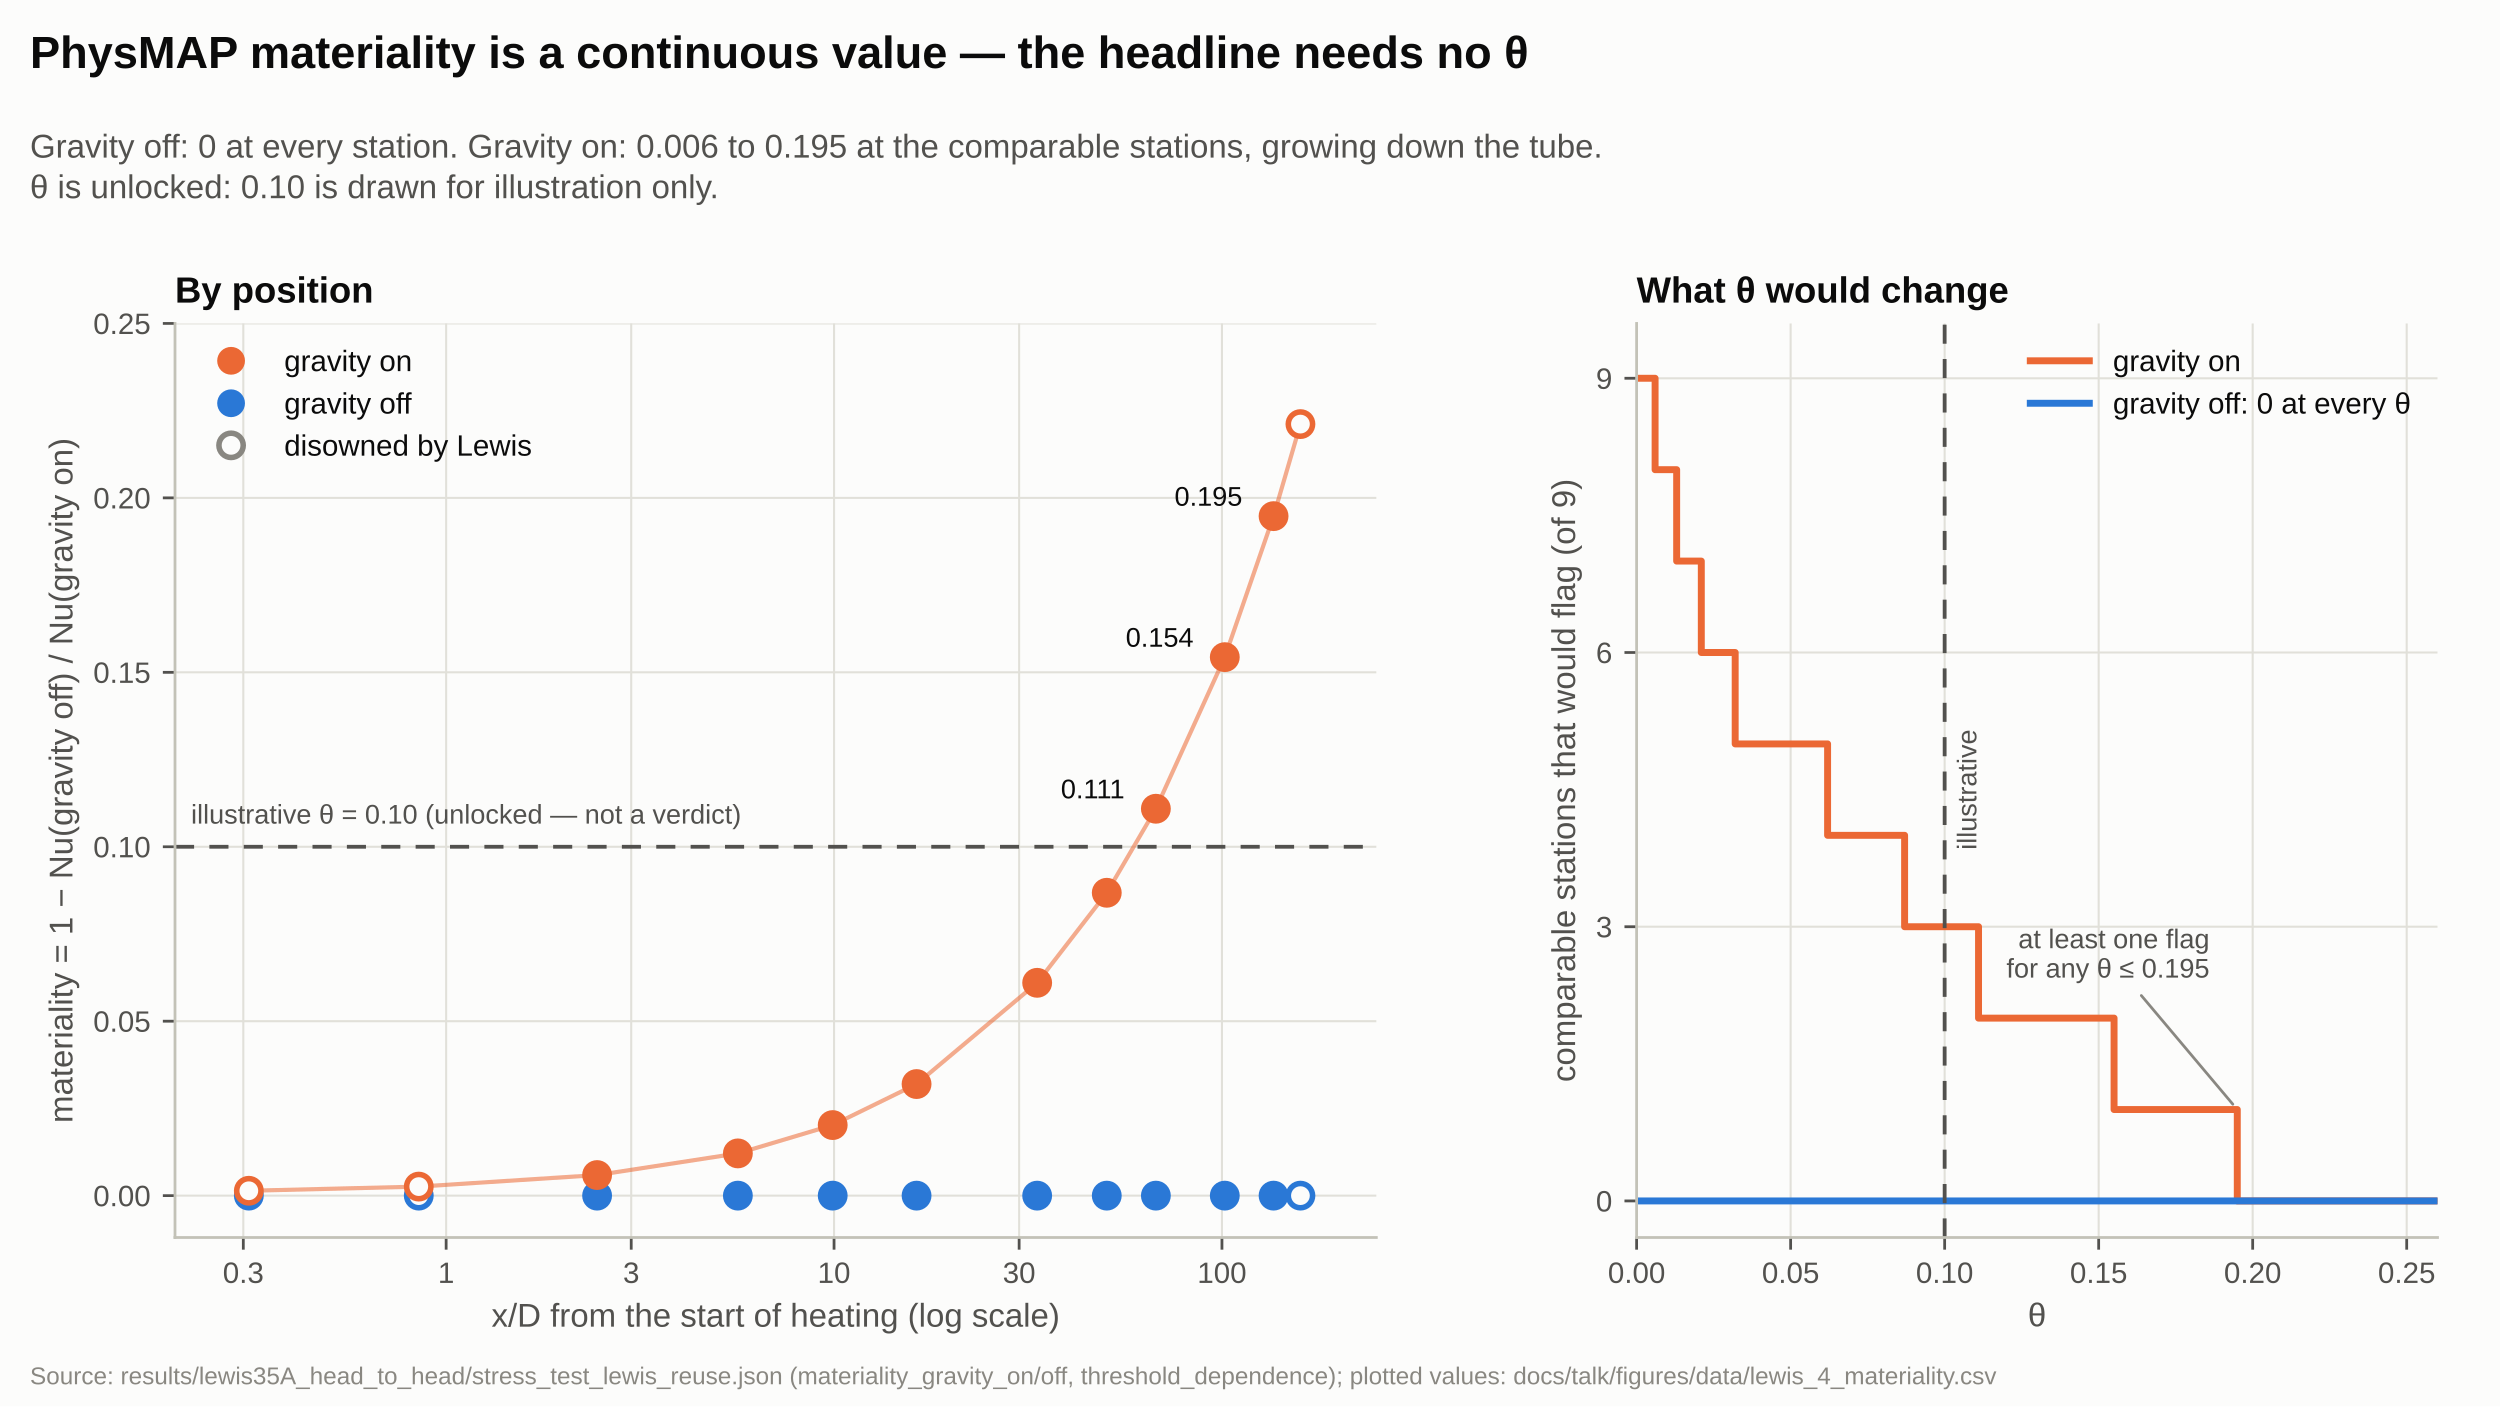
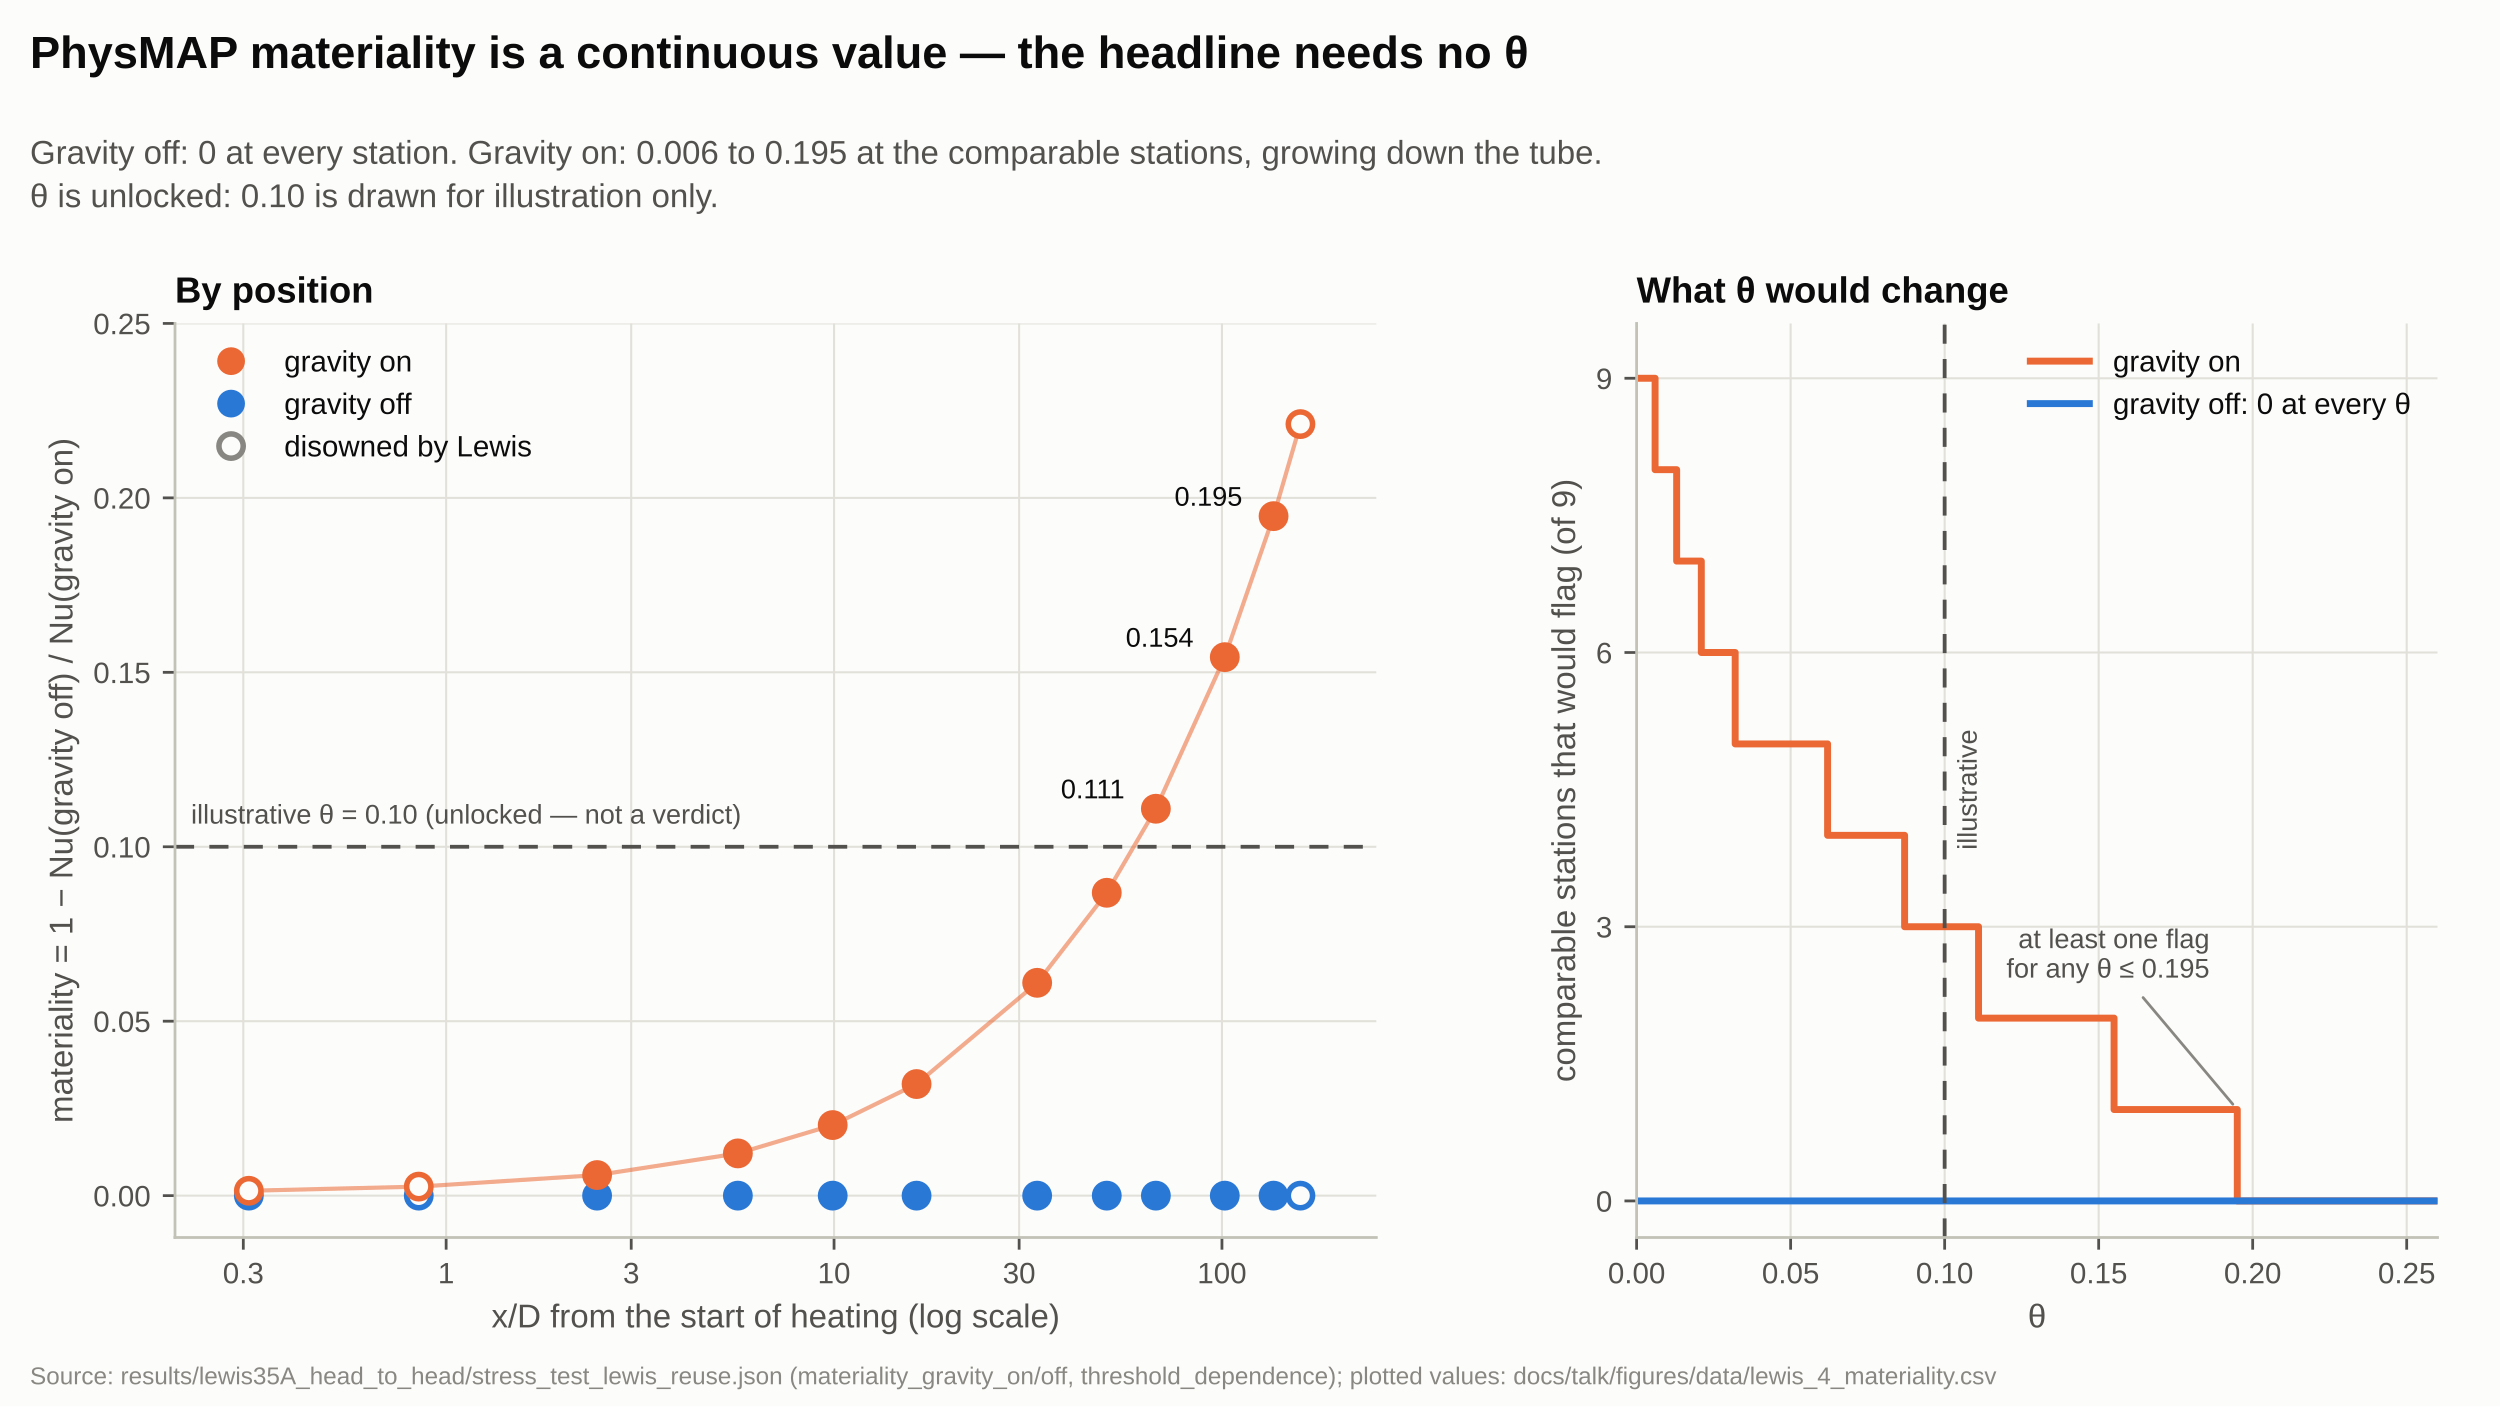
<svg xmlns="http://www.w3.org/2000/svg" xmlns:xlink="http://www.w3.org/1999/xlink" width="720pt" height="405pt" viewBox="0 0 720 405" version="1.1">
  <defs>
    <style type="text/css">*{stroke-linejoin: round; stroke-linecap: butt}</style>
  </defs>
  <g id="figure_1">
    <g id="patch_1">
      <path d="M 0 405  L 720 405  L 720 0  L 0 0  z " style="fill: #fcfcfb" />
    </g>
    <g id="axes_1">
      <g id="patch_2">
        <path d="M 50.4 356.4  L 396.382 356.4  L 396.382 93.15  L 50.4 93.15  z " style="fill: #fcfcfb" />
      </g>
      <g id="matplotlib.axis_1">
        <g id="xtick_1">
          <g id="line2d_1">
            <path d="M 70.073 356.4  L 70.073 93.15  " clip-path="url(#pe648be31ac)" style="fill: none; stroke: #e1e0d9; stroke-width: 0.6; stroke-linecap: square" />
          </g>
          <g id="line2d_2">
            <defs>
              <path id="m9cf6c0262e" d="M 0 0  L 0 3.5  " style="stroke: #52514e; stroke-width: 0.8" />
            </defs>
            <g>
              <use xlink:href="#m9cf6c0262e" x="70.073" y="356.4" style="fill: #52514e; stroke: #52514e; stroke-width: 0.8" />
            </g>
          </g>
          <g id="text_1">
-             <text style="font-size: 8.5px; font-family: 'Arial', 'DejaVu Sans', sans-serif; text-anchor: middle; fill: #52514e" x="70.073" y="369.484" transform="rotate(-0 70.07266 369.4841)">0.3</text>
+             <text style="font-size: 8.5px; font-family: 'Arial', 'DejaVu Sans', sans-serif; text-anchor: middle; fill: #52514e" x="70.073" y="369.588" transform="rotate(-0 70.07266 369.5882)">0.3</text>
          </g>
        </g>
        <g id="xtick_2">
          <g id="line2d_3">
            <path d="M 128.488 356.4  L 128.488 93.15  " clip-path="url(#pe648be31ac)" style="fill: none; stroke: #e1e0d9; stroke-width: 0.6; stroke-linecap: square" />
          </g>
          <g id="line2d_4">
            <g>
              <use xlink:href="#m9cf6c0262e" x="128.488" y="356.4" style="fill: #52514e; stroke: #52514e; stroke-width: 0.8" />
            </g>
          </g>
          <g id="text_2">
-             <text style="font-size: 8.5px; font-family: 'Arial', 'DejaVu Sans', sans-serif; text-anchor: middle; fill: #52514e" x="128.488" y="369.484" transform="rotate(-0 128.4879 369.4841)">1</text>
+             <text style="font-size: 8.5px; font-family: 'Arial', 'DejaVu Sans', sans-serif; text-anchor: middle; fill: #52514e" x="128.488" y="369.588" transform="rotate(-0 128.4879 369.5882)">1</text>
          </g>
        </g>
        <g id="xtick_3">
          <g id="line2d_5">
            <path d="M 181.791 356.4  L 181.791 93.15  " clip-path="url(#pe648be31ac)" style="fill: none; stroke: #e1e0d9; stroke-width: 0.6; stroke-linecap: square" />
          </g>
          <g id="line2d_6">
            <g>
              <use xlink:href="#m9cf6c0262e" x="181.791" y="356.4" style="fill: #52514e; stroke: #52514e; stroke-width: 0.8" />
            </g>
          </g>
          <g id="text_3">
-             <text style="font-size: 8.5px; font-family: 'Arial', 'DejaVu Sans', sans-serif; text-anchor: middle; fill: #52514e" x="181.791" y="369.484" transform="rotate(-0 181.7912 369.4841)">3</text>
+             <text style="font-size: 8.5px; font-family: 'Arial', 'DejaVu Sans', sans-serif; text-anchor: middle; fill: #52514e" x="181.791" y="369.588" transform="rotate(-0 181.7912 369.5882)">3</text>
          </g>
        </g>
        <g id="xtick_4">
          <g id="line2d_7">
            <path d="M 240.206 356.4  L 240.206 93.15  " clip-path="url(#pe648be31ac)" style="fill: none; stroke: #e1e0d9; stroke-width: 0.6; stroke-linecap: square" />
          </g>
          <g id="line2d_8">
            <g>
              <use xlink:href="#m9cf6c0262e" x="240.206" y="356.4" style="fill: #52514e; stroke: #52514e; stroke-width: 0.8" />
            </g>
          </g>
          <g id="text_4">
-             <text style="font-size: 8.5px; font-family: 'Arial', 'DejaVu Sans', sans-serif; text-anchor: middle; fill: #52514e" x="240.206" y="369.484" transform="rotate(-0 240.2065 369.4841)">10</text>
+             <text style="font-size: 8.5px; font-family: 'Arial', 'DejaVu Sans', sans-serif; text-anchor: middle; fill: #52514e" x="240.206" y="369.588" transform="rotate(-0 240.2065 369.5882)">10</text>
          </g>
        </g>
        <g id="xtick_5">
          <g id="line2d_9">
            <path d="M 293.51 356.4  L 293.51 93.15  " clip-path="url(#pe648be31ac)" style="fill: none; stroke: #e1e0d9; stroke-width: 0.6; stroke-linecap: square" />
          </g>
          <g id="line2d_10">
            <g>
              <use xlink:href="#m9cf6c0262e" x="293.51" y="356.4" style="fill: #52514e; stroke: #52514e; stroke-width: 0.8" />
            </g>
          </g>
          <g id="text_5">
-             <text style="font-size: 8.5px; font-family: 'Arial', 'DejaVu Sans', sans-serif; text-anchor: middle; fill: #52514e" x="293.51" y="369.484" transform="rotate(-0 293.5098 369.4841)">30</text>
+             <text style="font-size: 8.5px; font-family: 'Arial', 'DejaVu Sans', sans-serif; text-anchor: middle; fill: #52514e" x="293.51" y="369.588" transform="rotate(-0 293.5098 369.5882)">30</text>
          </g>
        </g>
        <g id="xtick_6">
          <g id="line2d_11">
            <path d="M 351.925 356.4  L 351.925 93.15  " clip-path="url(#pe648be31ac)" style="fill: none; stroke: #e1e0d9; stroke-width: 0.6; stroke-linecap: square" />
          </g>
          <g id="line2d_12">
            <g>
              <use xlink:href="#m9cf6c0262e" x="351.925" y="356.4" style="fill: #52514e; stroke: #52514e; stroke-width: 0.8" />
            </g>
          </g>
          <g id="text_6">
-             <text style="font-size: 8.5px; font-family: 'Arial', 'DejaVu Sans', sans-serif; text-anchor: middle; fill: #52514e" x="351.925" y="369.484" transform="rotate(-0 351.925 369.4841)">100</text>
+             <text style="font-size: 8.5px; font-family: 'Arial', 'DejaVu Sans', sans-serif; text-anchor: middle; fill: #52514e" x="351.925" y="369.588" transform="rotate(-0 351.925 369.5882)">100</text>
          </g>
        </g>
        <g id="text_7">
-           <text style="font-size: 9.5px; font-family: 'Arial', 'DejaVu Sans', sans-serif; text-anchor: middle; fill: #52514e" x="223.391" y="382.089" transform="rotate(-0 223.3912 382.0892)">x/D from the start of heating (log scale)</text>
+           <text style="font-size: 9.5px; font-family: 'Arial', 'DejaVu Sans', sans-serif; text-anchor: middle; fill: #52514e" x="223.391" y="382.293" transform="rotate(-0 223.3912 382.2933)">x/D from the start of heating (log scale)</text>
        </g>
      </g>
      <g id="matplotlib.axis_2">
        <g id="ytick_1">
          <g id="line2d_13">
            <path d="M 50.4 344.343  L 396.382 344.343  " clip-path="url(#pe648be31ac)" style="fill: none; stroke: #e1e0d9; stroke-width: 0.6; stroke-linecap: square" />
          </g>
          <g id="line2d_14">
            <defs>
              <path id="mc978ffdf0b" d="M 0 0  L -3.5 0  " style="stroke: #52514e; stroke-width: 0.8" />
            </defs>
            <g>
              <use xlink:href="#mc978ffdf0b" x="50.4" y="344.343" style="fill: #52514e; stroke: #52514e; stroke-width: 0.8" />
            </g>
          </g>
          <g id="text_8">
-             <text style="font-size: 8.5px; font-family: 'Arial', 'DejaVu Sans', sans-serif; text-anchor: end; fill: #52514e" x="43.4" y="347.385" transform="rotate(-0 43.4 347.3848)">0.00</text>
+             <text style="font-size: 8.5px; font-family: 'Arial', 'DejaVu Sans', sans-serif; text-anchor: end; fill: #52514e" x="43.4" y="347.437" transform="rotate(-0 43.4 347.4369)">0.00</text>
          </g>
        </g>
        <g id="ytick_2">
          <g id="line2d_15">
            <path d="M 50.4 294.104  L 396.382 294.104  " clip-path="url(#pe648be31ac)" style="fill: none; stroke: #e1e0d9; stroke-width: 0.6; stroke-linecap: square" />
          </g>
          <g id="line2d_16">
            <g>
              <use xlink:href="#mc978ffdf0b" x="50.4" y="294.104" style="fill: #52514e; stroke: #52514e; stroke-width: 0.8" />
            </g>
          </g>
          <g id="text_9">
-             <text style="font-size: 8.5px; font-family: 'Arial', 'DejaVu Sans', sans-serif; text-anchor: end; fill: #52514e" x="43.4" y="297.146" transform="rotate(-0 43.4 297.1463)">0.05</text>
+             <text style="font-size: 8.5px; font-family: 'Arial', 'DejaVu Sans', sans-serif; text-anchor: end; fill: #52514e" x="43.4" y="297.198" transform="rotate(-0 43.4 297.1983)">0.05</text>
          </g>
        </g>
        <g id="ytick_3">
          <g id="line2d_17">
            <path d="M 50.4 243.866  L 396.382 243.866  " clip-path="url(#pe648be31ac)" style="fill: none; stroke: #e1e0d9; stroke-width: 0.6; stroke-linecap: square" />
          </g>
          <g id="line2d_18">
            <g>
              <use xlink:href="#mc978ffdf0b" x="50.4" y="243.866" style="fill: #52514e; stroke: #52514e; stroke-width: 0.8" />
            </g>
          </g>
          <g id="text_10">
-             <text style="font-size: 8.5px; font-family: 'Arial', 'DejaVu Sans', sans-serif; text-anchor: end; fill: #52514e" x="43.4" y="246.908" transform="rotate(-0 43.4 246.9077)">0.10</text>
+             <text style="font-size: 8.5px; font-family: 'Arial', 'DejaVu Sans', sans-serif; text-anchor: end; fill: #52514e" x="43.4" y="246.96" transform="rotate(-0 43.4 246.9598)">0.10</text>
          </g>
        </g>
        <g id="ytick_4">
          <g id="line2d_19">
            <path d="M 50.4 193.627  L 396.382 193.627  " clip-path="url(#pe648be31ac)" style="fill: none; stroke: #e1e0d9; stroke-width: 0.6; stroke-linecap: square" />
          </g>
          <g id="line2d_20">
            <g>
              <use xlink:href="#mc978ffdf0b" x="50.4" y="193.627" style="fill: #52514e; stroke: #52514e; stroke-width: 0.8" />
            </g>
          </g>
          <g id="text_11">
-             <text style="font-size: 8.5px; font-family: 'Arial', 'DejaVu Sans', sans-serif; text-anchor: end; fill: #52514e" x="43.4" y="196.669" transform="rotate(-0 43.4 196.6692)">0.15</text>
+             <text style="font-size: 8.5px; font-family: 'Arial', 'DejaVu Sans', sans-serif; text-anchor: end; fill: #52514e" x="43.4" y="196.721" transform="rotate(-0 43.4 196.7212)">0.15</text>
          </g>
        </g>
        <g id="ytick_5">
          <g id="line2d_21">
            <path d="M 50.4 143.389  L 396.382 143.389  " clip-path="url(#pe648be31ac)" style="fill: none; stroke: #e1e0d9; stroke-width: 0.6; stroke-linecap: square" />
          </g>
          <g id="line2d_22">
            <g>
              <use xlink:href="#mc978ffdf0b" x="50.4" y="143.389" style="fill: #52514e; stroke: #52514e; stroke-width: 0.8" />
            </g>
          </g>
          <g id="text_12">
-             <text style="font-size: 8.5px; font-family: 'Arial', 'DejaVu Sans', sans-serif; text-anchor: end; fill: #52514e" x="43.4" y="146.431" transform="rotate(-0 43.4 146.4306)">0.20</text>
+             <text style="font-size: 8.5px; font-family: 'Arial', 'DejaVu Sans', sans-serif; text-anchor: end; fill: #52514e" x="43.4" y="146.483" transform="rotate(-0 43.4 146.4827)">0.20</text>
          </g>
        </g>
        <g id="ytick_6">
          <g id="line2d_23">
            <path d="M 50.4 93.15  L 396.382 93.15  " clip-path="url(#pe648be31ac)" style="fill: none; stroke: #e1e0d9; stroke-width: 0.6; stroke-linecap: square" />
          </g>
          <g id="line2d_24">
            <g>
              <use xlink:href="#mc978ffdf0b" x="50.4" y="93.15" style="fill: #52514e; stroke: #52514e; stroke-width: 0.8" />
            </g>
          </g>
          <g id="text_13">
-             <text style="font-size: 8.5px; font-family: 'Arial', 'DejaVu Sans', sans-serif; text-anchor: end; fill: #52514e" x="43.4" y="96.192" transform="rotate(-0 43.4 96.19207)">0.25</text>
+             <text style="font-size: 8.5px; font-family: 'Arial', 'DejaVu Sans', sans-serif; text-anchor: end; fill: #52514e" x="43.4" y="96.244" transform="rotate(-0 43.4 96.24412)">0.25</text>
          </g>
        </g>
        <g id="text_14">
          <text style="font-size: 9.5px; font-family: 'Arial', 'DejaVu Sans', sans-serif; text-anchor: middle; fill: #52514e" x="20.859" y="224.775" transform="rotate(-90 20.85875 224.775)">materiality = 1 − Nu(gravity off) / Nu(gravity on)</text>
        </g>
      </g>
      <g id="line2d_25">
        <path d="M 71.664 342.941  L 120.603 341.739  L 171.965 338.416  L 212.506 332.18  L 239.817 324.021  L 263.971 312.209  L 298.704 283.05  L 318.748 257.119  L 332.891 232.918  L 352.738 189.259  L 366.787 148.647  L 374.525 122.139  " clip-path="url(#pe648be31ac)" style="fill: none; stroke: #eb6834; stroke-opacity: 0.55; stroke-width: 1.2; stroke-linecap: square" />
      </g>
      <g id="line2d_26">
        <path d="M 50.4 243.866  L 396.382 243.866  " clip-path="url(#pe648be31ac)" style="fill: none; stroke-dasharray: 5.5,4.4; stroke-dashoffset: 0; stroke: #52514e; stroke-width: 1.1" />
      </g>
      <g id="patch_3">
        <path d="M 50.4 356.4  L 50.4 93.15  " style="fill: none; stroke: #c3c2b7; stroke-width: 0.8; stroke-linejoin: miter; stroke-linecap: square" />
      </g>
      <g id="patch_4">
        <path d="M 50.4 356.4  L 396.382 356.4  " style="fill: none; stroke: #c3c2b7; stroke-width: 0.8; stroke-linejoin: miter; stroke-linecap: square" />
      </g>
      <g id="line2d_27">
        <defs>
          <path id="m91f42463d7" d="M 0 3.5  C 0.928 3.5 1.819 3.131 2.475 2.475  C 3.131 1.819 3.5 0.928 3.5 0  C 3.5 -0.928 3.131 -1.819 2.475 -2.475  C 1.819 -3.131 0.928 -3.5 0 -3.5  C -0.928 -3.5 -1.819 -3.131 -2.475 -2.475  C -3.131 -1.819 -3.5 -0.928 -3.5 0  C -3.5 0.928 -3.131 1.819 -2.475 2.475  C -1.819 3.131 -0.928 3.5 0 3.5  z " style="stroke: #2a78d6; stroke-width: 1.6" />
        </defs>
        <g clip-path="url(#pe648be31ac)">
          <use xlink:href="#m91f42463d7" x="71.664" y="344.343" style="fill: #fcfcfb; stroke: #2a78d6; stroke-width: 1.6" />
        </g>
      </g>
      <g id="line2d_28">
        <g clip-path="url(#pe648be31ac)">
          <use xlink:href="#m91f42463d7" x="120.603" y="344.343" style="fill: #fcfcfb; stroke: #2a78d6; stroke-width: 1.6" />
        </g>
      </g>
      <g id="line2d_29">
        <defs>
          <path id="md2ffe6c9d7" d="M 0 3.5  C 0.928 3.5 1.819 3.131 2.475 2.475  C 3.131 1.819 3.5 0.928 3.5 0  C 3.5 -0.928 3.131 -1.819 2.475 -2.475  C 1.819 -3.131 0.928 -3.5 0 -3.5  C -0.928 -3.5 -1.819 -3.131 -2.475 -2.475  C -3.131 -1.819 -3.5 -0.928 -3.5 0  C -3.5 0.928 -3.131 1.819 -2.475 2.475  C -1.819 3.131 -0.928 3.5 0 3.5  z " style="stroke: #2a78d6; stroke-width: 1.6" />
        </defs>
        <g clip-path="url(#pe648be31ac)">
          <use xlink:href="#md2ffe6c9d7" x="171.965" y="344.343" style="fill: #2a78d6; stroke: #2a78d6; stroke-width: 1.6" />
        </g>
      </g>
      <g id="line2d_30">
        <g clip-path="url(#pe648be31ac)">
          <use xlink:href="#md2ffe6c9d7" x="212.506" y="344.343" style="fill: #2a78d6; stroke: #2a78d6; stroke-width: 1.6" />
        </g>
      </g>
      <g id="line2d_31">
        <g clip-path="url(#pe648be31ac)">
          <use xlink:href="#md2ffe6c9d7" x="239.817" y="344.343" style="fill: #2a78d6; stroke: #2a78d6; stroke-width: 1.6" />
        </g>
      </g>
      <g id="line2d_32">
        <g clip-path="url(#pe648be31ac)">
          <use xlink:href="#md2ffe6c9d7" x="263.971" y="344.343" style="fill: #2a78d6; stroke: #2a78d6; stroke-width: 1.6" />
        </g>
      </g>
      <g id="line2d_33">
        <g clip-path="url(#pe648be31ac)">
          <use xlink:href="#md2ffe6c9d7" x="298.704" y="344.343" style="fill: #2a78d6; stroke: #2a78d6; stroke-width: 1.6" />
        </g>
      </g>
      <g id="line2d_34">
        <g clip-path="url(#pe648be31ac)">
          <use xlink:href="#md2ffe6c9d7" x="318.748" y="344.343" style="fill: #2a78d6; stroke: #2a78d6; stroke-width: 1.6" />
        </g>
      </g>
      <g id="line2d_35">
        <g clip-path="url(#pe648be31ac)">
          <use xlink:href="#md2ffe6c9d7" x="332.891" y="344.343" style="fill: #2a78d6; stroke: #2a78d6; stroke-width: 1.6" />
        </g>
      </g>
      <g id="line2d_36">
        <g clip-path="url(#pe648be31ac)">
          <use xlink:href="#md2ffe6c9d7" x="352.738" y="344.343" style="fill: #2a78d6; stroke: #2a78d6; stroke-width: 1.6" />
        </g>
      </g>
      <g id="line2d_37">
        <g clip-path="url(#pe648be31ac)">
          <use xlink:href="#md2ffe6c9d7" x="366.787" y="344.343" style="fill: #2a78d6; stroke: #2a78d6; stroke-width: 1.6" />
        </g>
      </g>
      <g id="line2d_38">
        <g clip-path="url(#pe648be31ac)">
          <use xlink:href="#m91f42463d7" x="374.525" y="344.343" style="fill: #fcfcfb; stroke: #2a78d6; stroke-width: 1.6" />
        </g>
      </g>
      <g id="line2d_39">
        <defs>
          <path id="m65bbf8cfec" d="M 0 3.5  C 0.928 3.5 1.819 3.131 2.475 2.475  C 3.131 1.819 3.5 0.928 3.5 0  C 3.5 -0.928 3.131 -1.819 2.475 -2.475  C 1.819 -3.131 0.928 -3.5 0 -3.5  C -0.928 -3.5 -1.819 -3.131 -2.475 -2.475  C -3.131 -1.819 -3.5 -0.928 -3.5 0  C -3.5 0.928 -3.131 1.819 -2.475 2.475  C -1.819 3.131 -0.928 3.5 0 3.5  z " style="stroke: #eb6834; stroke-width: 1.6" />
        </defs>
        <g clip-path="url(#pe648be31ac)">
          <use xlink:href="#m65bbf8cfec" x="71.664" y="342.941" style="fill: #fcfcfb; stroke: #eb6834; stroke-width: 1.6" />
        </g>
      </g>
      <g id="line2d_40">
        <g clip-path="url(#pe648be31ac)">
          <use xlink:href="#m65bbf8cfec" x="120.603" y="341.739" style="fill: #fcfcfb; stroke: #eb6834; stroke-width: 1.6" />
        </g>
      </g>
      <g id="line2d_41">
        <defs>
          <path id="m584211dde0" d="M 0 3.5  C 0.928 3.5 1.819 3.131 2.475 2.475  C 3.131 1.819 3.5 0.928 3.5 0  C 3.5 -0.928 3.131 -1.819 2.475 -2.475  C 1.819 -3.131 0.928 -3.5 0 -3.5  C -0.928 -3.5 -1.819 -3.131 -2.475 -2.475  C -3.131 -1.819 -3.5 -0.928 -3.5 0  C -3.5 0.928 -3.131 1.819 -2.475 2.475  C -1.819 3.131 -0.928 3.5 0 3.5  z " style="stroke: #eb6834; stroke-width: 1.6" />
        </defs>
        <g clip-path="url(#pe648be31ac)">
          <use xlink:href="#m584211dde0" x="171.965" y="338.416" style="fill: #eb6834; stroke: #eb6834; stroke-width: 1.6" />
        </g>
      </g>
      <g id="line2d_42">
        <g clip-path="url(#pe648be31ac)">
          <use xlink:href="#m584211dde0" x="212.506" y="332.18" style="fill: #eb6834; stroke: #eb6834; stroke-width: 1.6" />
        </g>
      </g>
      <g id="line2d_43">
        <g clip-path="url(#pe648be31ac)">
          <use xlink:href="#m584211dde0" x="239.817" y="324.021" style="fill: #eb6834; stroke: #eb6834; stroke-width: 1.6" />
        </g>
      </g>
      <g id="line2d_44">
        <g clip-path="url(#pe648be31ac)">
          <use xlink:href="#m584211dde0" x="263.971" y="312.209" style="fill: #eb6834; stroke: #eb6834; stroke-width: 1.6" />
        </g>
      </g>
      <g id="line2d_45">
        <g clip-path="url(#pe648be31ac)">
          <use xlink:href="#m584211dde0" x="298.704" y="283.05" style="fill: #eb6834; stroke: #eb6834; stroke-width: 1.6" />
        </g>
      </g>
      <g id="line2d_46">
        <g clip-path="url(#pe648be31ac)">
          <use xlink:href="#m584211dde0" x="318.748" y="257.119" style="fill: #eb6834; stroke: #eb6834; stroke-width: 1.6" />
        </g>
      </g>
      <g id="line2d_47">
        <g clip-path="url(#pe648be31ac)">
          <use xlink:href="#m584211dde0" x="332.891" y="232.918" style="fill: #eb6834; stroke: #eb6834; stroke-width: 1.6" />
        </g>
      </g>
      <g id="line2d_48">
        <g clip-path="url(#pe648be31ac)">
          <use xlink:href="#m584211dde0" x="352.738" y="189.259" style="fill: #eb6834; stroke: #eb6834; stroke-width: 1.6" />
        </g>
      </g>
      <g id="line2d_49">
        <g clip-path="url(#pe648be31ac)">
          <use xlink:href="#m584211dde0" x="366.787" y="148.647" style="fill: #eb6834; stroke: #eb6834; stroke-width: 1.6" />
        </g>
      </g>
      <g id="line2d_50">
        <g clip-path="url(#pe648be31ac)">
          <use xlink:href="#m65bbf8cfec" x="374.525" y="122.139" style="fill: #fcfcfb; stroke: #eb6834; stroke-width: 1.6" />
        </g>
      </g>
      <g id="text_15">
        <text style="font-size: 7.8px; font-family: 'Arial', 'DejaVu Sans', sans-serif; text-anchor: start; fill: #52514e" x="55.024" y="237.2" transform="rotate(-0 55.02433 237.2001)">illustrative θ = 0.10 (unlocked — not a verdict)</text>
      </g>
      <g id="text_16">
        <text style="font-size: 7.8px; font-family: 'Arial', 'DejaVu Sans', sans-serif; text-anchor: end; fill: #0b0b0b" x="323.891" y="229.918" transform="rotate(-0 323.891 229.9182)">0.111</text>
      </g>
      <g id="text_17">
        <text style="font-size: 7.8px; font-family: 'Arial', 'DejaVu Sans', sans-serif; text-anchor: end; fill: #0b0b0b" x="343.738" y="186.259" transform="rotate(-0 343.7381 186.2588)">0.154</text>
      </g>
      <g id="text_18">
        <text style="font-size: 7.8px; font-family: 'Arial', 'DejaVu Sans', sans-serif; text-anchor: end; fill: #0b0b0b" x="357.787" y="145.647" transform="rotate(-0 357.7867 145.6474)">0.195</text>
      </g>
      <g id="text_19">
        <text style="font-weight: 700; font-size: 10.5px; font-family: 'Arial', 'DejaVu Sans', sans-serif; text-anchor: start; fill: #0b0b0b" x="50.4" y="87.15" transform="rotate(-0 50.4 87.15)">By position</text>
      </g>
      <g id="legend_1">
        <g id="line2d_51">
          <defs>
            <path id="m20740ae5d6" d="M 0 3.5  C 0.928 3.5 1.819 3.131 2.475 2.475  C 3.131 1.819 3.5 0.928 3.5 0  C 3.5 -0.928 3.131 -1.819 2.475 -2.475  C 1.819 -3.131 0.928 -3.5 0 -3.5  C -0.928 -3.5 -1.819 -3.131 -2.475 -2.475  C -3.131 -1.819 -3.5 -0.928 -3.5 0  C -3.5 0.928 -3.131 1.819 -2.475 2.475  C -1.819 3.131 -0.928 3.5 0 3.5  z " style="stroke: #eb6834" />
          </defs>
          <g>
-             <use xlink:href="#m20740ae5d6" x="66.55" y="103.909" style="fill: #eb6834; stroke: #eb6834" />
+             <use xlink:href="#m20740ae5d6" x="66.55" y="104.013" style="fill: #eb6834; stroke: #eb6834" />
          </g>
        </g>
        <g id="text_20">
-           <text style="font-size: 8.5px; font-family: 'Arial', 'DejaVu Sans', sans-serif; text-anchor: start; fill: #0b0b0b" x="81.85" y="106.884" transform="rotate(-0 81.85 106.8841)">gravity on</text>
+           <text style="font-size: 8.5px; font-family: 'Arial', 'DejaVu Sans', sans-serif; text-anchor: start; fill: #0b0b0b" x="81.85" y="106.988" transform="rotate(-0 81.85 106.9882)">gravity on</text>
        </g>
        <g id="line2d_52">
          <defs>
            <path id="me9a13d35d4" d="M 0 3.5  C 0.928 3.5 1.819 3.131 2.475 2.475  C 3.131 1.819 3.5 0.928 3.5 0  C 3.5 -0.928 3.131 -1.819 2.475 -2.475  C 1.819 -3.131 0.928 -3.5 0 -3.5  C -0.928 -3.5 -1.819 -3.131 -2.475 -2.475  C -3.131 -1.819 -3.5 -0.928 -3.5 0  C -3.5 0.928 -3.131 1.819 -2.475 2.475  C -1.819 3.131 -0.928 3.5 0 3.5  z " style="stroke: #2a78d6" />
          </defs>
          <g>
-             <use xlink:href="#me9a13d35d4" x="66.55" y="116.136" style="fill: #2a78d6; stroke: #2a78d6" />
+             <use xlink:href="#me9a13d35d4" x="66.55" y="116.24" style="fill: #2a78d6; stroke: #2a78d6" />
          </g>
        </g>
        <g id="text_21">
-           <text style="font-size: 8.5px; font-family: 'Arial', 'DejaVu Sans', sans-serif; text-anchor: start; fill: #0b0b0b" x="81.85" y="119.111" transform="rotate(-0 81.85 119.1109)">gravity off</text>
+           <text style="font-size: 8.5px; font-family: 'Arial', 'DejaVu Sans', sans-serif; text-anchor: start; fill: #0b0b0b" x="81.85" y="119.215" transform="rotate(-0 81.85 119.2154)">gravity off</text>
        </g>
        <g id="line2d_53">
          <defs>
            <path id="m8623b91e78" d="M 0 3.5  C 0.928 3.5 1.819 3.131 2.475 2.475  C 3.131 1.819 3.5 0.928 3.5 0  C 3.5 -0.928 3.131 -1.819 2.475 -2.475  C 1.819 -3.131 0.928 -3.5 0 -3.5  C -0.928 -3.5 -1.819 -3.131 -2.475 -2.475  C -3.131 -1.819 -3.5 -0.928 -3.5 0  C -3.5 0.928 -3.131 1.819 -2.475 2.475  C -1.819 3.131 -0.928 3.5 0 3.5  z " style="stroke: #898781; stroke-width: 1.6" />
          </defs>
          <g>
-             <use xlink:href="#m8623b91e78" x="66.55" y="128.259" style="fill: #fcfcfb; stroke: #898781; stroke-width: 1.6" />
+             <use xlink:href="#m8623b91e78" x="66.55" y="128.468" style="fill: #fcfcfb; stroke: #898781; stroke-width: 1.6" />
          </g>
        </g>
        <g id="text_22">
-           <text style="font-size: 8.5px; font-family: 'Arial', 'DejaVu Sans', sans-serif; text-anchor: start; fill: #0b0b0b" x="81.85" y="131.234" transform="rotate(-0 81.85 131.234)">disowned by Lewis</text>
+           <text style="font-size: 8.5px; font-family: 'Arial', 'DejaVu Sans', sans-serif; text-anchor: start; fill: #0b0b0b" x="81.85" y="131.443" transform="rotate(-0 81.85 131.4427)">disowned by Lewis</text>
        </g>
      </g>
    </g>
    <g id="axes_2">
      <g id="patch_5">
        <path d="M 471.345 356.4  L 702 356.4  L 702 93.15  L 471.345 93.15  z " style="fill: #fcfcfb" />
      </g>
      <g id="matplotlib.axis_3">
        <g id="xtick_7">
          <g id="line2d_54">
            <path d="M 471.345 356.4  L 471.345 93.15  " clip-path="url(#p58507a622f)" style="fill: none; stroke: #e1e0d9; stroke-width: 0.6; stroke-linecap: square" />
          </g>
          <g id="line2d_55">
            <g>
              <use xlink:href="#m9cf6c0262e" x="471.345" y="356.4" style="fill: #52514e; stroke: #52514e; stroke-width: 0.8" />
            </g>
          </g>
          <g id="text_23">
-             <text style="font-size: 8.5px; font-family: 'Arial', 'DejaVu Sans', sans-serif; text-anchor: middle; fill: #52514e" x="471.345" y="369.484" transform="rotate(-0 471.3451 369.4841)">0.00</text>
+             <text style="font-size: 8.5px; font-family: 'Arial', 'DejaVu Sans', sans-serif; text-anchor: middle; fill: #52514e" x="471.345" y="369.588" transform="rotate(-0 471.3451 369.5882)">0.00</text>
          </g>
        </g>
        <g id="xtick_8">
          <g id="line2d_56">
            <path d="M 515.702 356.4  L 515.702 93.15  " clip-path="url(#p58507a622f)" style="fill: none; stroke: #e1e0d9; stroke-width: 0.6; stroke-linecap: square" />
          </g>
          <g id="line2d_57">
            <g>
              <use xlink:href="#m9cf6c0262e" x="515.702" y="356.4" style="fill: #52514e; stroke: #52514e; stroke-width: 0.8" />
            </g>
          </g>
          <g id="text_24">
-             <text style="font-size: 8.5px; font-family: 'Arial', 'DejaVu Sans', sans-serif; text-anchor: middle; fill: #52514e" x="515.702" y="369.484" transform="rotate(-0 515.7018 369.4841)">0.05</text>
+             <text style="font-size: 8.5px; font-family: 'Arial', 'DejaVu Sans', sans-serif; text-anchor: middle; fill: #52514e" x="515.702" y="369.588" transform="rotate(-0 515.7018 369.5882)">0.05</text>
          </g>
        </g>
        <g id="xtick_9">
          <g id="line2d_58">
            <path d="M 560.059 356.4  L 560.059 93.15  " clip-path="url(#p58507a622f)" style="fill: none; stroke: #e1e0d9; stroke-width: 0.6; stroke-linecap: square" />
          </g>
          <g id="line2d_59">
            <g>
              <use xlink:href="#m9cf6c0262e" x="560.059" y="356.4" style="fill: #52514e; stroke: #52514e; stroke-width: 0.8" />
            </g>
          </g>
          <g id="text_25">
-             <text style="font-size: 8.5px; font-family: 'Arial', 'DejaVu Sans', sans-serif; text-anchor: middle; fill: #52514e" x="560.059" y="369.484" transform="rotate(-0 560.0585 369.4841)">0.10</text>
+             <text style="font-size: 8.5px; font-family: 'Arial', 'DejaVu Sans', sans-serif; text-anchor: middle; fill: #52514e" x="560.059" y="369.588" transform="rotate(-0 560.0585 369.5882)">0.10</text>
          </g>
        </g>
        <g id="xtick_10">
          <g id="line2d_60">
            <path d="M 604.415 356.4  L 604.415 93.15  " clip-path="url(#p58507a622f)" style="fill: none; stroke: #e1e0d9; stroke-width: 0.6; stroke-linecap: square" />
          </g>
          <g id="line2d_61">
            <g>
              <use xlink:href="#m9cf6c0262e" x="604.415" y="356.4" style="fill: #52514e; stroke: #52514e; stroke-width: 0.8" />
            </g>
          </g>
          <g id="text_26">
-             <text style="font-size: 8.5px; font-family: 'Arial', 'DejaVu Sans', sans-serif; text-anchor: middle; fill: #52514e" x="604.415" y="369.484" transform="rotate(-0 604.4152 369.4841)">0.15</text>
+             <text style="font-size: 8.5px; font-family: 'Arial', 'DejaVu Sans', sans-serif; text-anchor: middle; fill: #52514e" x="604.415" y="369.588" transform="rotate(-0 604.4152 369.5882)">0.15</text>
          </g>
        </g>
        <g id="xtick_11">
          <g id="line2d_62">
            <path d="M 648.772 356.4  L 648.772 93.15  " clip-path="url(#p58507a622f)" style="fill: none; stroke: #e1e0d9; stroke-width: 0.6; stroke-linecap: square" />
          </g>
          <g id="line2d_63">
            <g>
              <use xlink:href="#m9cf6c0262e" x="648.772" y="356.4" style="fill: #52514e; stroke: #52514e; stroke-width: 0.8" />
            </g>
          </g>
          <g id="text_27">
-             <text style="font-size: 8.5px; font-family: 'Arial', 'DejaVu Sans', sans-serif; text-anchor: middle; fill: #52514e" x="648.772" y="369.484" transform="rotate(-0 648.772 369.4841)">0.20</text>
+             <text style="font-size: 8.5px; font-family: 'Arial', 'DejaVu Sans', sans-serif; text-anchor: middle; fill: #52514e" x="648.772" y="369.588" transform="rotate(-0 648.772 369.5882)">0.20</text>
          </g>
        </g>
        <g id="xtick_12">
          <g id="line2d_64">
            <path d="M 693.129 356.4  L 693.129 93.15  " clip-path="url(#p58507a622f)" style="fill: none; stroke: #e1e0d9; stroke-width: 0.6; stroke-linecap: square" />
          </g>
          <g id="line2d_65">
            <g>
              <use xlink:href="#m9cf6c0262e" x="693.129" y="356.4" style="fill: #52514e; stroke: #52514e; stroke-width: 0.8" />
            </g>
          </g>
          <g id="text_28">
-             <text style="font-size: 8.5px; font-family: 'Arial', 'DejaVu Sans', sans-serif; text-anchor: middle; fill: #52514e" x="693.129" y="369.484" transform="rotate(-0 693.1287 369.4841)">0.25</text>
+             <text style="font-size: 8.5px; font-family: 'Arial', 'DejaVu Sans', sans-serif; text-anchor: middle; fill: #52514e" x="693.129" y="369.588" transform="rotate(-0 693.1287 369.5882)">0.25</text>
          </g>
        </g>
        <g id="text_29">
-           <text style="font-size: 9.5px; font-family: 'Arial', 'DejaVu Sans', sans-serif; text-anchor: middle; fill: #52514e" x="586.673" y="381.973" transform="rotate(-0 586.6726 381.9734)">θ</text>
+           <text style="font-size: 9.5px; font-family: 'Arial', 'DejaVu Sans', sans-serif; text-anchor: middle; fill: #52514e" x="586.673" y="382.293" transform="rotate(-0 586.6726 382.2933)">θ</text>
        </g>
      </g>
      <g id="matplotlib.axis_4">
        <g id="ytick_7">
          <g id="line2d_66">
            <path d="M 471.345 345.87  L 702 345.87  " clip-path="url(#p58507a622f)" style="fill: none; stroke: #e1e0d9; stroke-width: 0.6; stroke-linecap: square" />
          </g>
          <g id="line2d_67">
            <g>
              <use xlink:href="#mc978ffdf0b" x="471.345" y="345.87" style="fill: #52514e; stroke: #52514e; stroke-width: 0.8" />
            </g>
          </g>
          <g id="text_30">
-             <text style="font-size: 8.5px; font-family: 'Arial', 'DejaVu Sans', sans-serif; text-anchor: end; fill: #52514e" x="464.345" y="348.912" transform="rotate(-0 464.3451 348.9121)">0</text>
+             <text style="font-size: 8.5px; font-family: 'Arial', 'DejaVu Sans', sans-serif; text-anchor: end; fill: #52514e" x="464.345" y="348.964" transform="rotate(-0 464.3451 348.9641)">0</text>
          </g>
        </g>
        <g id="ytick_8">
          <g id="line2d_68">
            <path d="M 471.345 266.895  L 702 266.895  " clip-path="url(#p58507a622f)" style="fill: none; stroke: #e1e0d9; stroke-width: 0.6; stroke-linecap: square" />
          </g>
          <g id="line2d_69">
            <g>
              <use xlink:href="#mc978ffdf0b" x="471.345" y="266.895" style="fill: #52514e; stroke: #52514e; stroke-width: 0.8" />
            </g>
          </g>
          <g id="text_31">
-             <text style="font-size: 8.5px; font-family: 'Arial', 'DejaVu Sans', sans-serif; text-anchor: end; fill: #52514e" x="464.345" y="269.937" transform="rotate(-0 464.3451 269.9371)">3</text>
+             <text style="font-size: 8.5px; font-family: 'Arial', 'DejaVu Sans', sans-serif; text-anchor: end; fill: #52514e" x="464.345" y="269.989" transform="rotate(-0 464.3451 269.9891)">3</text>
          </g>
        </g>
        <g id="ytick_9">
          <g id="line2d_70">
            <path d="M 471.345 187.92  L 702 187.92  " clip-path="url(#p58507a622f)" style="fill: none; stroke: #e1e0d9; stroke-width: 0.6; stroke-linecap: square" />
          </g>
          <g id="line2d_71">
            <g>
              <use xlink:href="#mc978ffdf0b" x="471.345" y="187.92" style="fill: #52514e; stroke: #52514e; stroke-width: 0.8" />
            </g>
          </g>
          <g id="text_32">
-             <text style="font-size: 8.5px; font-family: 'Arial', 'DejaVu Sans', sans-serif; text-anchor: end; fill: #52514e" x="464.345" y="190.962" transform="rotate(-0 464.3451 190.9621)">6</text>
+             <text style="font-size: 8.5px; font-family: 'Arial', 'DejaVu Sans', sans-serif; text-anchor: end; fill: #52514e" x="464.345" y="191.014" transform="rotate(-0 464.3451 191.0141)">6</text>
          </g>
        </g>
        <g id="ytick_10">
          <g id="line2d_72">
            <path d="M 471.345 108.945  L 702 108.945  " clip-path="url(#p58507a622f)" style="fill: none; stroke: #e1e0d9; stroke-width: 0.6; stroke-linecap: square" />
          </g>
          <g id="line2d_73">
            <g>
              <use xlink:href="#mc978ffdf0b" x="471.345" y="108.945" style="fill: #52514e; stroke: #52514e; stroke-width: 0.8" />
            </g>
          </g>
          <g id="text_33">
-             <text style="font-size: 8.5px; font-family: 'Arial', 'DejaVu Sans', sans-serif; text-anchor: end; fill: #52514e" x="464.345" y="111.987" transform="rotate(-0 464.3451 111.9871)">9</text>
+             <text style="font-size: 8.5px; font-family: 'Arial', 'DejaVu Sans', sans-serif; text-anchor: end; fill: #52514e" x="464.345" y="112.039" transform="rotate(-0 464.3451 112.0391)">9</text>
          </g>
        </g>
        <g id="text_34">
          <text style="font-size: 9.5px; font-family: 'Arial', 'DejaVu Sans', sans-serif; text-anchor: middle; fill: #52514e" x="453.619" y="224.775" transform="rotate(-90 453.6189 224.775)">comparable stations that would flag (of 9)</text>
        </g>
      </g>
      <g id="line2d_74">
        <path d="M 472.232 108.945  L 476.668 108.945  L 476.668 135.27  L 482.878 135.27  L 482.878 161.595  L 489.975 161.595  L 489.975 187.92  L 499.733 187.92  L 499.733 214.245  L 526.347 214.245  L 526.347 240.57  L 548.526 240.57  L 548.526 266.895  L 569.817 266.895  L 569.817 293.22  L 608.851 293.22  L 608.851 319.545  L 644.336 319.545  L 644.336 345.87  L 702 345.87  L 702 345.87  " clip-path="url(#p58507a622f)" style="fill: none; stroke: #eb6834; stroke-width: 2; stroke-linecap: square" />
      </g>
      <g id="line2d_75">
        <path d="M 472.232 345.87  L 702 345.87  L 702 345.87  " clip-path="url(#p58507a622f)" style="fill: none; stroke: #2a78d6; stroke-width: 2; stroke-linecap: square" />
      </g>
      <g id="line2d_76">
        <path d="M 560.059 356.4  L 560.059 93.15  " clip-path="url(#p58507a622f)" style="fill: none; stroke-dasharray: 5.5,4.4; stroke-dashoffset: 0; stroke: #52514e; stroke-width: 1.1" />
      </g>
      <g id="patch_6">
        <path d="M 471.345 356.4  L 471.345 93.15  " style="fill: none; stroke: #c3c2b7; stroke-width: 0.8; stroke-linejoin: miter; stroke-linecap: square" />
      </g>
      <g id="patch_7">
        <path d="M 471.345 356.4  L 702 356.4  " style="fill: none; stroke: #c3c2b7; stroke-width: 0.8; stroke-linejoin: miter; stroke-linecap: square" />
      </g>
      <g id="text_35">
-         <text style="font-size: 7.8px; font-family: 'Arial', 'DejaVu Sans', sans-serif; fill: #52514e" transform="translate(569.1902 244.7454) rotate(-90)">illustrative</text>
+         <text style="font-size: 7.8px; font-family: 'Arial', 'DejaVu Sans', sans-serif; fill: #52514e" transform="translate(569.2857 244.7454) rotate(-90)">illustrative</text>
      </g>
      <g id="patch_8">
-         <path d="M 616.704 286.715  Q 629.877 302.365 643.049 318.016  " style="fill: none; stroke: #898781; stroke-width: 0.8; stroke-linecap: round" />
+         <path d="M 617.211 287.304  Q 630.13 302.66 643.05 318.016  " style="fill: none; stroke: #898781; stroke-width: 0.8; stroke-linecap: round" />
      </g>
      <g id="text_36">
-         <text style="font-size: 7.8px; font-family: 'Arial', 'DejaVu Sans', sans-serif; fill: #52514e" transform="translate(581.2683 273.0896)">at least one flag</text>
+         <text style="font-size: 7.8px; font-family: 'Arial', 'DejaVu Sans', sans-serif; fill: #52514e" transform="translate(581.2683 273.0555)">at least one flag</text>
        <text style="font-size: 7.8px; font-family: 'Arial', 'DejaVu Sans', sans-serif; fill: #52514e" transform="translate(577.8558 281.545)">for any θ ≤ 0.195</text>
      </g>
      <g id="text_37">
        <text style="font-weight: 700; font-size: 10.5px; font-family: 'Arial', 'DejaVu Sans', sans-serif; text-anchor: start; fill: #0b0b0b" x="471.345" y="87.15" transform="rotate(-0 471.3451 87.15)">What θ would change</text>
      </g>
      <g id="legend_2">
        <g id="line2d_77">
-           <path d="M 584.721 103.909  L 593.221 103.909  L 593.221 103.909  L 601.721 103.909  L 601.721 103.909  " style="fill: none; stroke: #eb6834; stroke-width: 2; stroke-linecap: square" />
+           <path d="M 584.727 104.013  L 593.227 104.013  L 593.227 104.013  L 601.727 104.013  L 601.727 104.013  " style="fill: none; stroke: #eb6834; stroke-width: 2; stroke-linecap: square" />
        </g>
        <g id="text_38">
-           <text style="font-size: 8.5px; font-family: 'Arial', 'DejaVu Sans', sans-serif; text-anchor: start; fill: #0b0b0b" x="608.521" y="106.884" transform="rotate(-0 608.5213 106.8841)">gravity on</text>
+           <text style="font-size: 8.5px; font-family: 'Arial', 'DejaVu Sans', sans-serif; text-anchor: start; fill: #0b0b0b" x="608.527" y="106.988" transform="rotate(-0 608.5266 106.9882)">gravity on</text>
        </g>
        <g id="line2d_78">
-           <path d="M 584.721 116.136  L 593.221 116.136  L 593.221 116.136  L 601.721 116.136  L 601.721 116.136  " style="fill: none; stroke: #2a78d6; stroke-width: 2; stroke-linecap: square" />
+           <path d="M 584.727 116.24  L 593.227 116.24  L 593.227 116.24  L 601.727 116.24  L 601.727 116.24  " style="fill: none; stroke: #2a78d6; stroke-width: 2; stroke-linecap: square" />
        </g>
        <g id="text_39">
-           <text style="font-size: 8.5px; font-family: 'Arial', 'DejaVu Sans', sans-serif; text-anchor: start; fill: #0b0b0b" x="608.521" y="119.111" transform="rotate(-0 608.5213 119.1109)">gravity off: 0 at every θ</text>
+           <text style="font-size: 8.5px; font-family: 'Arial', 'DejaVu Sans', sans-serif; text-anchor: start; fill: #0b0b0b" x="608.527" y="119.215" transform="rotate(-0 608.5266 119.2154)">gravity off: 0 at every θ</text>
        </g>
      </g>
    </g>
    <g id="text_40">
-       <text style="font-weight: 700; font-size: 13px; font-family: 'Arial', 'DejaVu Sans', sans-serif; text-anchor: start; fill: #0b0b0b" x="8.64" y="19.589" transform="rotate(-0 8.64 19.58859)">PhysMAP materiality is a continuous value — the headline needs no θ</text>
+       <text style="font-weight: 700; font-size: 13px; font-family: 'Arial', 'DejaVu Sans', sans-serif; text-anchor: start; fill: #0b0b0b" x="8.64" y="19.589" transform="rotate(-0 8.64 19.58936)">PhysMAP materiality is a continuous value — the headline needs no θ</text>
    </g>
    <g id="text_41">
-       <text style="font-size: 9.5px; font-family: 'Arial', 'DejaVu Sans', sans-serif; fill: #52514e" transform="translate(8.64 45.3907)">Gravity off: 0 at every station. Gravity on: 0.006 to 0.195 at the comparable stations, growing down the tube.</text>
-       <text style="font-size: 9.5px; font-family: 'Arial', 'DejaVu Sans', sans-serif; fill: #52514e" transform="translate(8.64 57.07214)">θ is unlocked: 0.10 is drawn for illustration only.</text>
+       <text style="font-size: 9.5px; font-family: 'Arial', 'DejaVu Sans', sans-serif; fill: #52514e" transform="translate(8.64 47.17399)">Gravity off: 0 at every station. Gravity on: 0.006 to 0.195 at the comparable stations, growing down the tube.</text>
+       <text style="font-size: 9.5px; font-family: 'Arial', 'DejaVu Sans', sans-serif; fill: #52514e" transform="translate(8.64 59.65573)">θ is unlocked: 0.10 is drawn for illustration only.</text>
    </g>
    <g id="text_42">
      <text style="font-size: 7px; font-family: 'Arial', 'DejaVu Sans', sans-serif; text-anchor: start; fill: #898781" x="8.64" y="398.667" transform="rotate(-0 8.64 398.6667)">Source: results/lewis35A_head_to_head/stress_test_lewis_reuse.json (materiality_gravity_on/off, threshold_dependence); plotted values: docs/talk/figures/data/lewis_4_materiality.csv</text>
    </g>
  </g>
  <defs>
    <clipPath id="pe648be31ac">
      <rect x="50.4" y="93.15" width="345.982" height="263.25" />
    </clipPath>
    <clipPath id="p58507a622f">
      <rect x="471.345" y="93.15" width="230.655" height="263.25" />
    </clipPath>
  </defs>
</svg>
